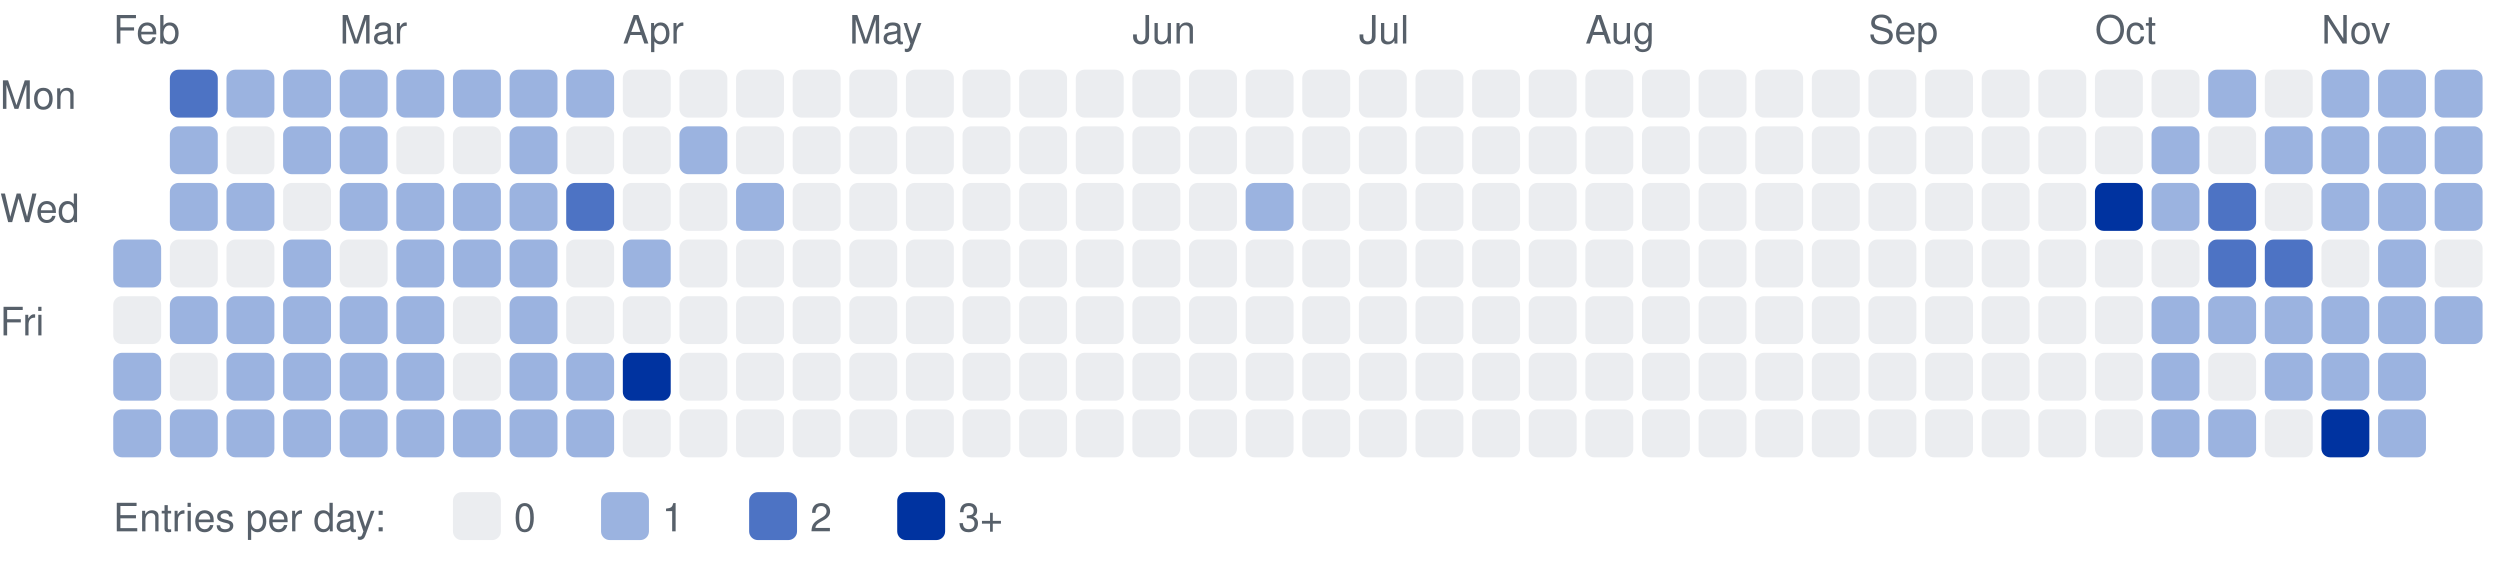
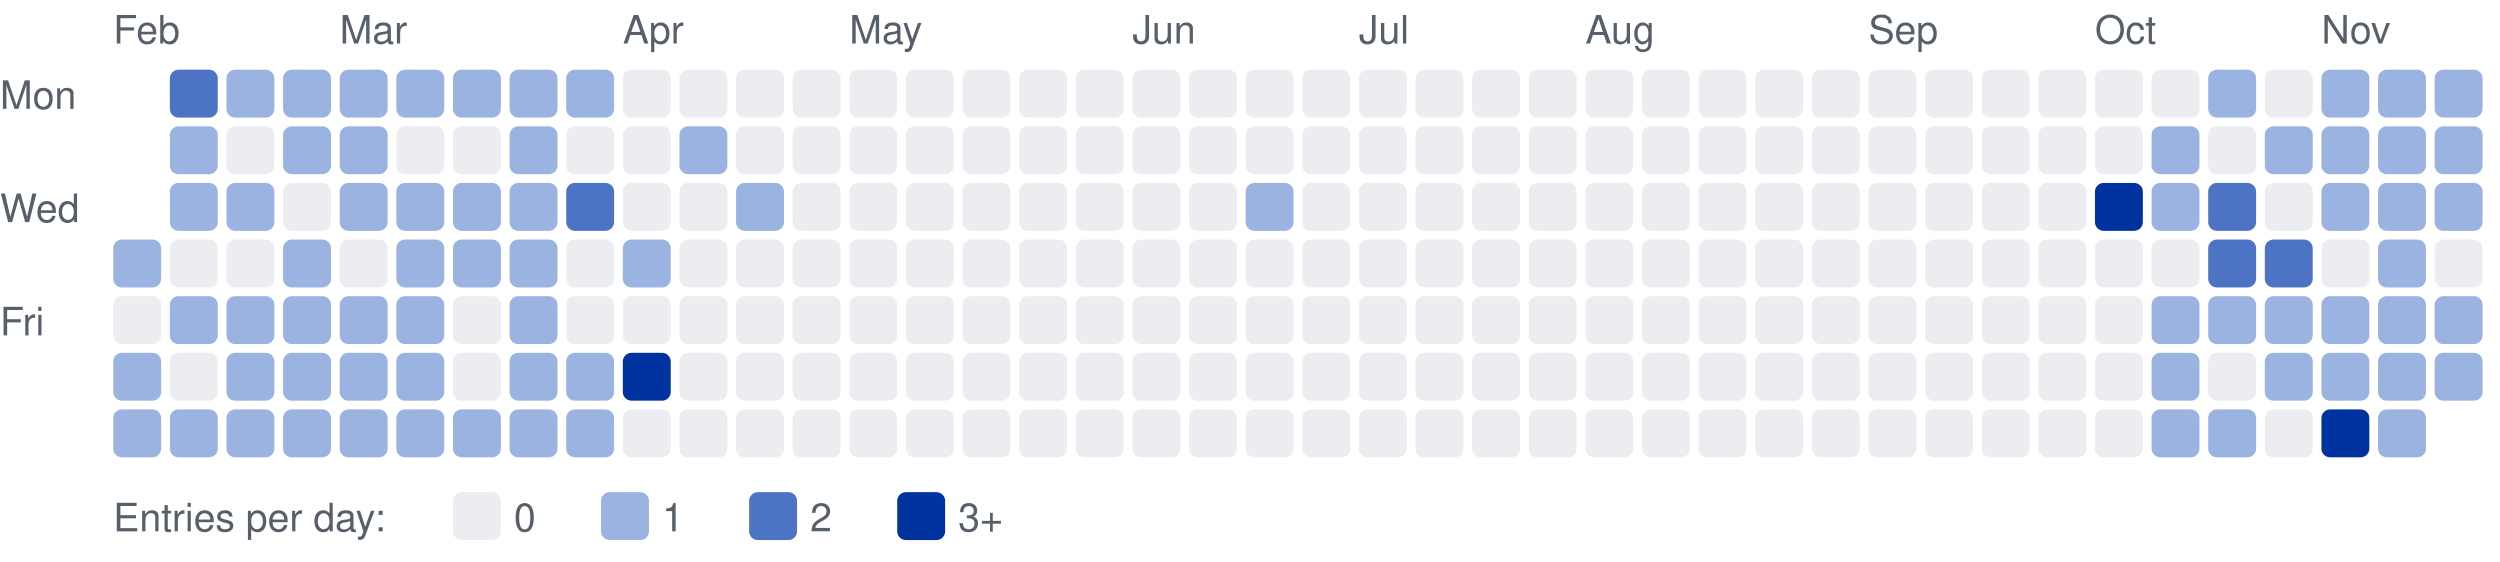
- <svg xmlns="http://www.w3.org/2000/svg" width="574" height="129" viewBox="0 0 574 129" role="img" aria-label="Entries per day, 2026-01-29 to 2026-11-13">
+ <svg xmlns="http://www.w3.org/2000/svg" width="574" height="129" viewBox="0 0 574 129" role="img" aria-label="Entries per day, 2026-01-29 to 2026-11-14">
  <style>text{font-family:-apple-system,Segoe UI,Helvetica,Arial,sans-serif;font-size:9px;fill:#57606a}</style>
  <text x="0" y="25">Mon</text>
  <text x="0" y="51">Wed</text>
  <text x="0" y="77">Fri</text>
  <text x="26" y="10">Feb</text>
  <rect x="26" y="55" width="11" height="11" rx="2" fill="#9bb3e0" />
  <rect x="26" y="68" width="11" height="11" rx="2" fill="#ebedf0" />
  <rect x="26" y="81" width="11" height="11" rx="2" fill="#9bb3e0" />
  <rect x="26" y="94" width="11" height="11" rx="2" fill="#9bb3e0" />
  <rect x="39" y="16" width="11" height="11" rx="2" fill="#4d73c4" />
  <rect x="39" y="29" width="11" height="11" rx="2" fill="#9bb3e0" />
  <rect x="39" y="42" width="11" height="11" rx="2" fill="#9bb3e0" />
  <rect x="39" y="55" width="11" height="11" rx="2" fill="#ebedf0" />
  <rect x="39" y="68" width="11" height="11" rx="2" fill="#9bb3e0" />
  <rect x="39" y="81" width="11" height="11" rx="2" fill="#ebedf0" />
  <rect x="39" y="94" width="11" height="11" rx="2" fill="#9bb3e0" />
  <rect x="52" y="16" width="11" height="11" rx="2" fill="#9bb3e0" />
  <rect x="52" y="29" width="11" height="11" rx="2" fill="#ebedf0" />
  <rect x="52" y="42" width="11" height="11" rx="2" fill="#9bb3e0" />
  <rect x="52" y="55" width="11" height="11" rx="2" fill="#ebedf0" />
  <rect x="52" y="68" width="11" height="11" rx="2" fill="#9bb3e0" />
  <rect x="52" y="81" width="11" height="11" rx="2" fill="#9bb3e0" />
  <rect x="52" y="94" width="11" height="11" rx="2" fill="#9bb3e0" />
  <rect x="65" y="16" width="11" height="11" rx="2" fill="#9bb3e0" />
  <rect x="65" y="29" width="11" height="11" rx="2" fill="#9bb3e0" />
  <rect x="65" y="42" width="11" height="11" rx="2" fill="#ebedf0" />
  <rect x="65" y="55" width="11" height="11" rx="2" fill="#9bb3e0" />
  <rect x="65" y="68" width="11" height="11" rx="2" fill="#9bb3e0" />
  <rect x="65" y="81" width="11" height="11" rx="2" fill="#9bb3e0" />
  <rect x="65" y="94" width="11" height="11" rx="2" fill="#9bb3e0" />
  <text x="78" y="10">Mar</text>
  <rect x="78" y="16" width="11" height="11" rx="2" fill="#9bb3e0" />
  <rect x="78" y="29" width="11" height="11" rx="2" fill="#9bb3e0" />
  <rect x="78" y="42" width="11" height="11" rx="2" fill="#9bb3e0" />
  <rect x="78" y="55" width="11" height="11" rx="2" fill="#ebedf0" />
  <rect x="78" y="68" width="11" height="11" rx="2" fill="#9bb3e0" />
  <rect x="78" y="81" width="11" height="11" rx="2" fill="#9bb3e0" />
  <rect x="78" y="94" width="11" height="11" rx="2" fill="#9bb3e0" />
  <rect x="91" y="16" width="11" height="11" rx="2" fill="#9bb3e0" />
  <rect x="91" y="29" width="11" height="11" rx="2" fill="#ebedf0" />
  <rect x="91" y="42" width="11" height="11" rx="2" fill="#9bb3e0" />
  <rect x="91" y="55" width="11" height="11" rx="2" fill="#9bb3e0" />
  <rect x="91" y="68" width="11" height="11" rx="2" fill="#9bb3e0" />
  <rect x="91" y="81" width="11" height="11" rx="2" fill="#9bb3e0" />
  <rect x="91" y="94" width="11" height="11" rx="2" fill="#9bb3e0" />
  <rect x="104" y="16" width="11" height="11" rx="2" fill="#9bb3e0" />
  <rect x="104" y="29" width="11" height="11" rx="2" fill="#ebedf0" />
  <rect x="104" y="42" width="11" height="11" rx="2" fill="#9bb3e0" />
  <rect x="104" y="55" width="11" height="11" rx="2" fill="#9bb3e0" />
  <rect x="104" y="68" width="11" height="11" rx="2" fill="#ebedf0" />
  <rect x="104" y="81" width="11" height="11" rx="2" fill="#ebedf0" />
  <rect x="104" y="94" width="11" height="11" rx="2" fill="#9bb3e0" />
  <rect x="117" y="16" width="11" height="11" rx="2" fill="#9bb3e0" />
  <rect x="117" y="29" width="11" height="11" rx="2" fill="#9bb3e0" />
  <rect x="117" y="42" width="11" height="11" rx="2" fill="#9bb3e0" />
  <rect x="117" y="55" width="11" height="11" rx="2" fill="#9bb3e0" />
  <rect x="117" y="68" width="11" height="11" rx="2" fill="#9bb3e0" />
  <rect x="117" y="81" width="11" height="11" rx="2" fill="#9bb3e0" />
  <rect x="117" y="94" width="11" height="11" rx="2" fill="#9bb3e0" />
  <rect x="130" y="16" width="11" height="11" rx="2" fill="#9bb3e0" />
  <rect x="130" y="29" width="11" height="11" rx="2" fill="#ebedf0" />
  <rect x="130" y="42" width="11" height="11" rx="2" fill="#4d73c4" />
  <rect x="130" y="55" width="11" height="11" rx="2" fill="#ebedf0" />
  <rect x="130" y="68" width="11" height="11" rx="2" fill="#ebedf0" />
  <rect x="130" y="81" width="11" height="11" rx="2" fill="#9bb3e0" />
  <rect x="130" y="94" width="11" height="11" rx="2" fill="#9bb3e0" />
  <text x="143" y="10">Apr</text>
  <rect x="143" y="16" width="11" height="11" rx="2" fill="#ebedf0" />
  <rect x="143" y="29" width="11" height="11" rx="2" fill="#ebedf0" />
  <rect x="143" y="42" width="11" height="11" rx="2" fill="#ebedf0" />
  <rect x="143" y="55" width="11" height="11" rx="2" fill="#9bb3e0" />
  <rect x="143" y="68" width="11" height="11" rx="2" fill="#ebedf0" />
  <rect x="143" y="81" width="11" height="11" rx="2" fill="#0033a0" />
  <rect x="143" y="94" width="11" height="11" rx="2" fill="#ebedf0" />
  <rect x="156" y="16" width="11" height="11" rx="2" fill="#ebedf0" />
  <rect x="156" y="29" width="11" height="11" rx="2" fill="#9bb3e0" />
  <rect x="156" y="42" width="11" height="11" rx="2" fill="#ebedf0" />
  <rect x="156" y="55" width="11" height="11" rx="2" fill="#ebedf0" />
  <rect x="156" y="68" width="11" height="11" rx="2" fill="#ebedf0" />
  <rect x="156" y="81" width="11" height="11" rx="2" fill="#ebedf0" />
  <rect x="156" y="94" width="11" height="11" rx="2" fill="#ebedf0" />
  <rect x="169" y="16" width="11" height="11" rx="2" fill="#ebedf0" />
  <rect x="169" y="29" width="11" height="11" rx="2" fill="#ebedf0" />
  <rect x="169" y="42" width="11" height="11" rx="2" fill="#9bb3e0" />
  <rect x="169" y="55" width="11" height="11" rx="2" fill="#ebedf0" />
  <rect x="169" y="68" width="11" height="11" rx="2" fill="#ebedf0" />
  <rect x="169" y="81" width="11" height="11" rx="2" fill="#ebedf0" />
  <rect x="169" y="94" width="11" height="11" rx="2" fill="#ebedf0" />
  <rect x="182" y="16" width="11" height="11" rx="2" fill="#ebedf0" />
  <rect x="182" y="29" width="11" height="11" rx="2" fill="#ebedf0" />
  <rect x="182" y="42" width="11" height="11" rx="2" fill="#ebedf0" />
  <rect x="182" y="55" width="11" height="11" rx="2" fill="#ebedf0" />
  <rect x="182" y="68" width="11" height="11" rx="2" fill="#ebedf0" />
  <rect x="182" y="81" width="11" height="11" rx="2" fill="#ebedf0" />
  <rect x="182" y="94" width="11" height="11" rx="2" fill="#ebedf0" />
  <text x="195" y="10">May</text>
  <rect x="195" y="16" width="11" height="11" rx="2" fill="#ebedf0" />
  <rect x="195" y="29" width="11" height="11" rx="2" fill="#ebedf0" />
  <rect x="195" y="42" width="11" height="11" rx="2" fill="#ebedf0" />
  <rect x="195" y="55" width="11" height="11" rx="2" fill="#ebedf0" />
  <rect x="195" y="68" width="11" height="11" rx="2" fill="#ebedf0" />
  <rect x="195" y="81" width="11" height="11" rx="2" fill="#ebedf0" />
  <rect x="195" y="94" width="11" height="11" rx="2" fill="#ebedf0" />
  <rect x="208" y="16" width="11" height="11" rx="2" fill="#ebedf0" />
  <rect x="208" y="29" width="11" height="11" rx="2" fill="#ebedf0" />
  <rect x="208" y="42" width="11" height="11" rx="2" fill="#ebedf0" />
  <rect x="208" y="55" width="11" height="11" rx="2" fill="#ebedf0" />
  <rect x="208" y="68" width="11" height="11" rx="2" fill="#ebedf0" />
  <rect x="208" y="81" width="11" height="11" rx="2" fill="#ebedf0" />
  <rect x="208" y="94" width="11" height="11" rx="2" fill="#ebedf0" />
  <rect x="221" y="16" width="11" height="11" rx="2" fill="#ebedf0" />
  <rect x="221" y="29" width="11" height="11" rx="2" fill="#ebedf0" />
  <rect x="221" y="42" width="11" height="11" rx="2" fill="#ebedf0" />
  <rect x="221" y="55" width="11" height="11" rx="2" fill="#ebedf0" />
  <rect x="221" y="68" width="11" height="11" rx="2" fill="#ebedf0" />
  <rect x="221" y="81" width="11" height="11" rx="2" fill="#ebedf0" />
  <rect x="221" y="94" width="11" height="11" rx="2" fill="#ebedf0" />
  <rect x="234" y="16" width="11" height="11" rx="2" fill="#ebedf0" />
  <rect x="234" y="29" width="11" height="11" rx="2" fill="#ebedf0" />
  <rect x="234" y="42" width="11" height="11" rx="2" fill="#ebedf0" />
  <rect x="234" y="55" width="11" height="11" rx="2" fill="#ebedf0" />
  <rect x="234" y="68" width="11" height="11" rx="2" fill="#ebedf0" />
  <rect x="234" y="81" width="11" height="11" rx="2" fill="#ebedf0" />
  <rect x="234" y="94" width="11" height="11" rx="2" fill="#ebedf0" />
  <rect x="247" y="16" width="11" height="11" rx="2" fill="#ebedf0" />
  <rect x="247" y="29" width="11" height="11" rx="2" fill="#ebedf0" />
  <rect x="247" y="42" width="11" height="11" rx="2" fill="#ebedf0" />
  <rect x="247" y="55" width="11" height="11" rx="2" fill="#ebedf0" />
  <rect x="247" y="68" width="11" height="11" rx="2" fill="#ebedf0" />
  <rect x="247" y="81" width="11" height="11" rx="2" fill="#ebedf0" />
  <rect x="247" y="94" width="11" height="11" rx="2" fill="#ebedf0" />
  <text x="260" y="10">Jun</text>
  <rect x="260" y="16" width="11" height="11" rx="2" fill="#ebedf0" />
  <rect x="260" y="29" width="11" height="11" rx="2" fill="#ebedf0" />
  <rect x="260" y="42" width="11" height="11" rx="2" fill="#ebedf0" />
  <rect x="260" y="55" width="11" height="11" rx="2" fill="#ebedf0" />
  <rect x="260" y="68" width="11" height="11" rx="2" fill="#ebedf0" />
  <rect x="260" y="81" width="11" height="11" rx="2" fill="#ebedf0" />
  <rect x="260" y="94" width="11" height="11" rx="2" fill="#ebedf0" />
  <rect x="273" y="16" width="11" height="11" rx="2" fill="#ebedf0" />
  <rect x="273" y="29" width="11" height="11" rx="2" fill="#ebedf0" />
  <rect x="273" y="42" width="11" height="11" rx="2" fill="#ebedf0" />
  <rect x="273" y="55" width="11" height="11" rx="2" fill="#ebedf0" />
  <rect x="273" y="68" width="11" height="11" rx="2" fill="#ebedf0" />
  <rect x="273" y="81" width="11" height="11" rx="2" fill="#ebedf0" />
  <rect x="273" y="94" width="11" height="11" rx="2" fill="#ebedf0" />
  <rect x="286" y="16" width="11" height="11" rx="2" fill="#ebedf0" />
  <rect x="286" y="29" width="11" height="11" rx="2" fill="#ebedf0" />
  <rect x="286" y="42" width="11" height="11" rx="2" fill="#9bb3e0" />
  <rect x="286" y="55" width="11" height="11" rx="2" fill="#ebedf0" />
  <rect x="286" y="68" width="11" height="11" rx="2" fill="#ebedf0" />
  <rect x="286" y="81" width="11" height="11" rx="2" fill="#ebedf0" />
  <rect x="286" y="94" width="11" height="11" rx="2" fill="#ebedf0" />
  <rect x="299" y="16" width="11" height="11" rx="2" fill="#ebedf0" />
  <rect x="299" y="29" width="11" height="11" rx="2" fill="#ebedf0" />
  <rect x="299" y="42" width="11" height="11" rx="2" fill="#ebedf0" />
  <rect x="299" y="55" width="11" height="11" rx="2" fill="#ebedf0" />
  <rect x="299" y="68" width="11" height="11" rx="2" fill="#ebedf0" />
  <rect x="299" y="81" width="11" height="11" rx="2" fill="#ebedf0" />
  <rect x="299" y="94" width="11" height="11" rx="2" fill="#ebedf0" />
  <text x="312" y="10">Jul</text>
  <rect x="312" y="16" width="11" height="11" rx="2" fill="#ebedf0" />
  <rect x="312" y="29" width="11" height="11" rx="2" fill="#ebedf0" />
  <rect x="312" y="42" width="11" height="11" rx="2" fill="#ebedf0" />
  <rect x="312" y="55" width="11" height="11" rx="2" fill="#ebedf0" />
  <rect x="312" y="68" width="11" height="11" rx="2" fill="#ebedf0" />
  <rect x="312" y="81" width="11" height="11" rx="2" fill="#ebedf0" />
  <rect x="312" y="94" width="11" height="11" rx="2" fill="#ebedf0" />
  <rect x="325" y="16" width="11" height="11" rx="2" fill="#ebedf0" />
  <rect x="325" y="29" width="11" height="11" rx="2" fill="#ebedf0" />
  <rect x="325" y="42" width="11" height="11" rx="2" fill="#ebedf0" />
  <rect x="325" y="55" width="11" height="11" rx="2" fill="#ebedf0" />
  <rect x="325" y="68" width="11" height="11" rx="2" fill="#ebedf0" />
  <rect x="325" y="81" width="11" height="11" rx="2" fill="#ebedf0" />
  <rect x="325" y="94" width="11" height="11" rx="2" fill="#ebedf0" />
  <rect x="338" y="16" width="11" height="11" rx="2" fill="#ebedf0" />
  <rect x="338" y="29" width="11" height="11" rx="2" fill="#ebedf0" />
  <rect x="338" y="42" width="11" height="11" rx="2" fill="#ebedf0" />
  <rect x="338" y="55" width="11" height="11" rx="2" fill="#ebedf0" />
  <rect x="338" y="68" width="11" height="11" rx="2" fill="#ebedf0" />
  <rect x="338" y="81" width="11" height="11" rx="2" fill="#ebedf0" />
  <rect x="338" y="94" width="11" height="11" rx="2" fill="#ebedf0" />
  <rect x="351" y="16" width="11" height="11" rx="2" fill="#ebedf0" />
  <rect x="351" y="29" width="11" height="11" rx="2" fill="#ebedf0" />
  <rect x="351" y="42" width="11" height="11" rx="2" fill="#ebedf0" />
  <rect x="351" y="55" width="11" height="11" rx="2" fill="#ebedf0" />
  <rect x="351" y="68" width="11" height="11" rx="2" fill="#ebedf0" />
  <rect x="351" y="81" width="11" height="11" rx="2" fill="#ebedf0" />
  <rect x="351" y="94" width="11" height="11" rx="2" fill="#ebedf0" />
  <text x="364" y="10">Aug</text>
  <rect x="364" y="16" width="11" height="11" rx="2" fill="#ebedf0" />
  <rect x="364" y="29" width="11" height="11" rx="2" fill="#ebedf0" />
  <rect x="364" y="42" width="11" height="11" rx="2" fill="#ebedf0" />
  <rect x="364" y="55" width="11" height="11" rx="2" fill="#ebedf0" />
  <rect x="364" y="68" width="11" height="11" rx="2" fill="#ebedf0" />
  <rect x="364" y="81" width="11" height="11" rx="2" fill="#ebedf0" />
  <rect x="364" y="94" width="11" height="11" rx="2" fill="#ebedf0" />
  <rect x="377" y="16" width="11" height="11" rx="2" fill="#ebedf0" />
  <rect x="377" y="29" width="11" height="11" rx="2" fill="#ebedf0" />
  <rect x="377" y="42" width="11" height="11" rx="2" fill="#ebedf0" />
  <rect x="377" y="55" width="11" height="11" rx="2" fill="#ebedf0" />
  <rect x="377" y="68" width="11" height="11" rx="2" fill="#ebedf0" />
  <rect x="377" y="81" width="11" height="11" rx="2" fill="#ebedf0" />
  <rect x="377" y="94" width="11" height="11" rx="2" fill="#ebedf0" />
  <rect x="390" y="16" width="11" height="11" rx="2" fill="#ebedf0" />
  <rect x="390" y="29" width="11" height="11" rx="2" fill="#ebedf0" />
  <rect x="390" y="42" width="11" height="11" rx="2" fill="#ebedf0" />
  <rect x="390" y="55" width="11" height="11" rx="2" fill="#ebedf0" />
  <rect x="390" y="68" width="11" height="11" rx="2" fill="#ebedf0" />
  <rect x="390" y="81" width="11" height="11" rx="2" fill="#ebedf0" />
  <rect x="390" y="94" width="11" height="11" rx="2" fill="#ebedf0" />
  <rect x="403" y="16" width="11" height="11" rx="2" fill="#ebedf0" />
  <rect x="403" y="29" width="11" height="11" rx="2" fill="#ebedf0" />
  <rect x="403" y="42" width="11" height="11" rx="2" fill="#ebedf0" />
  <rect x="403" y="55" width="11" height="11" rx="2" fill="#ebedf0" />
  <rect x="403" y="68" width="11" height="11" rx="2" fill="#ebedf0" />
  <rect x="403" y="81" width="11" height="11" rx="2" fill="#ebedf0" />
  <rect x="403" y="94" width="11" height="11" rx="2" fill="#ebedf0" />
  <rect x="416" y="16" width="11" height="11" rx="2" fill="#ebedf0" />
  <rect x="416" y="29" width="11" height="11" rx="2" fill="#ebedf0" />
  <rect x="416" y="42" width="11" height="11" rx="2" fill="#ebedf0" />
  <rect x="416" y="55" width="11" height="11" rx="2" fill="#ebedf0" />
  <rect x="416" y="68" width="11" height="11" rx="2" fill="#ebedf0" />
  <rect x="416" y="81" width="11" height="11" rx="2" fill="#ebedf0" />
  <rect x="416" y="94" width="11" height="11" rx="2" fill="#ebedf0" />
  <text x="429" y="10">Sep</text>
  <rect x="429" y="16" width="11" height="11" rx="2" fill="#ebedf0" />
  <rect x="429" y="29" width="11" height="11" rx="2" fill="#ebedf0" />
  <rect x="429" y="42" width="11" height="11" rx="2" fill="#ebedf0" />
  <rect x="429" y="55" width="11" height="11" rx="2" fill="#ebedf0" />
  <rect x="429" y="68" width="11" height="11" rx="2" fill="#ebedf0" />
  <rect x="429" y="81" width="11" height="11" rx="2" fill="#ebedf0" />
  <rect x="429" y="94" width="11" height="11" rx="2" fill="#ebedf0" />
  <rect x="442" y="16" width="11" height="11" rx="2" fill="#ebedf0" />
  <rect x="442" y="29" width="11" height="11" rx="2" fill="#ebedf0" />
  <rect x="442" y="42" width="11" height="11" rx="2" fill="#ebedf0" />
  <rect x="442" y="55" width="11" height="11" rx="2" fill="#ebedf0" />
  <rect x="442" y="68" width="11" height="11" rx="2" fill="#ebedf0" />
  <rect x="442" y="81" width="11" height="11" rx="2" fill="#ebedf0" />
  <rect x="442" y="94" width="11" height="11" rx="2" fill="#ebedf0" />
  <rect x="455" y="16" width="11" height="11" rx="2" fill="#ebedf0" />
  <rect x="455" y="29" width="11" height="11" rx="2" fill="#ebedf0" />
  <rect x="455" y="42" width="11" height="11" rx="2" fill="#ebedf0" />
  <rect x="455" y="55" width="11" height="11" rx="2" fill="#ebedf0" />
  <rect x="455" y="68" width="11" height="11" rx="2" fill="#ebedf0" />
  <rect x="455" y="81" width="11" height="11" rx="2" fill="#ebedf0" />
  <rect x="455" y="94" width="11" height="11" rx="2" fill="#ebedf0" />
  <rect x="468" y="16" width="11" height="11" rx="2" fill="#ebedf0" />
  <rect x="468" y="29" width="11" height="11" rx="2" fill="#ebedf0" />
  <rect x="468" y="42" width="11" height="11" rx="2" fill="#ebedf0" />
  <rect x="468" y="55" width="11" height="11" rx="2" fill="#ebedf0" />
  <rect x="468" y="68" width="11" height="11" rx="2" fill="#ebedf0" />
  <rect x="468" y="81" width="11" height="11" rx="2" fill="#ebedf0" />
  <rect x="468" y="94" width="11" height="11" rx="2" fill="#ebedf0" />
  <text x="481" y="10">Oct</text>
  <rect x="481" y="16" width="11" height="11" rx="2" fill="#ebedf0" />
  <rect x="481" y="29" width="11" height="11" rx="2" fill="#ebedf0" />
  <rect x="481" y="42" width="11" height="11" rx="2" fill="#0033a0" />
  <rect x="481" y="55" width="11" height="11" rx="2" fill="#ebedf0" />
  <rect x="481" y="68" width="11" height="11" rx="2" fill="#ebedf0" />
  <rect x="481" y="81" width="11" height="11" rx="2" fill="#ebedf0" />
  <rect x="481" y="94" width="11" height="11" rx="2" fill="#ebedf0" />
  <rect x="494" y="16" width="11" height="11" rx="2" fill="#ebedf0" />
  <rect x="494" y="29" width="11" height="11" rx="2" fill="#9bb3e0" />
  <rect x="494" y="42" width="11" height="11" rx="2" fill="#9bb3e0" />
  <rect x="494" y="55" width="11" height="11" rx="2" fill="#ebedf0" />
  <rect x="494" y="68" width="11" height="11" rx="2" fill="#9bb3e0" />
  <rect x="494" y="81" width="11" height="11" rx="2" fill="#9bb3e0" />
  <rect x="494" y="94" width="11" height="11" rx="2" fill="#9bb3e0" />
  <rect x="507" y="16" width="11" height="11" rx="2" fill="#9bb3e0" />
  <rect x="507" y="29" width="11" height="11" rx="2" fill="#ebedf0" />
  <rect x="507" y="42" width="11" height="11" rx="2" fill="#4d73c4" />
  <rect x="507" y="55" width="11" height="11" rx="2" fill="#4d73c4" />
  <rect x="507" y="68" width="11" height="11" rx="2" fill="#9bb3e0" />
  <rect x="507" y="81" width="11" height="11" rx="2" fill="#ebedf0" />
  <rect x="507" y="94" width="11" height="11" rx="2" fill="#9bb3e0" />
  <rect x="520" y="16" width="11" height="11" rx="2" fill="#ebedf0" />
  <rect x="520" y="29" width="11" height="11" rx="2" fill="#9bb3e0" />
  <rect x="520" y="42" width="11" height="11" rx="2" fill="#ebedf0" />
  <rect x="520" y="55" width="11" height="11" rx="2" fill="#4d73c4" />
  <rect x="520" y="68" width="11" height="11" rx="2" fill="#9bb3e0" />
  <rect x="520" y="81" width="11" height="11" rx="2" fill="#9bb3e0" />
  <rect x="520" y="94" width="11" height="11" rx="2" fill="#ebedf0" />
  <text x="533" y="10">Nov</text>
  <rect x="533" y="16" width="11" height="11" rx="2" fill="#9bb3e0" />
  <rect x="533" y="29" width="11" height="11" rx="2" fill="#9bb3e0" />
  <rect x="533" y="42" width="11" height="11" rx="2" fill="#9bb3e0" />
  <rect x="533" y="55" width="11" height="11" rx="2" fill="#ebedf0" />
  <rect x="533" y="68" width="11" height="11" rx="2" fill="#9bb3e0" />
  <rect x="533" y="81" width="11" height="11" rx="2" fill="#9bb3e0" />
  <rect x="533" y="94" width="11" height="11" rx="2" fill="#0033a0" />
  <rect x="546" y="16" width="11" height="11" rx="2" fill="#9bb3e0" />
  <rect x="546" y="29" width="11" height="11" rx="2" fill="#9bb3e0" />
  <rect x="546" y="42" width="11" height="11" rx="2" fill="#9bb3e0" />
  <rect x="546" y="55" width="11" height="11" rx="2" fill="#9bb3e0" />
  <rect x="546" y="68" width="11" height="11" rx="2" fill="#9bb3e0" />
  <rect x="546" y="81" width="11" height="11" rx="2" fill="#9bb3e0" />
  <rect x="546" y="94" width="11" height="11" rx="2" fill="#9bb3e0" />
  <rect x="559" y="16" width="11" height="11" rx="2" fill="#9bb3e0" />
  <rect x="559" y="29" width="11" height="11" rx="2" fill="#9bb3e0" />
  <rect x="559" y="42" width="11" height="11" rx="2" fill="#9bb3e0" />
  <rect x="559" y="55" width="11" height="11" rx="2" fill="#ebedf0" />
  <rect x="559" y="68" width="11" height="11" rx="2" fill="#9bb3e0" />
+   <rect x="559" y="81" width="11" height="11" rx="2" fill="#9bb3e0" />
  <text x="26" y="122">Entries per day:</text>
  <rect x="104" y="113" width="11" height="11" rx="2" fill="#ebedf0" />
  <text x="118" y="122">0</text>
  <rect x="138" y="113" width="11" height="11" rx="2" fill="#9bb3e0" />
  <text x="152" y="122">1</text>
  <rect x="172" y="113" width="11" height="11" rx="2" fill="#4d73c4" />
  <text x="186" y="122">2</text>
  <rect x="206" y="113" width="11" height="11" rx="2" fill="#0033a0" />
  <text x="220" y="122">3+</text>
</svg>
